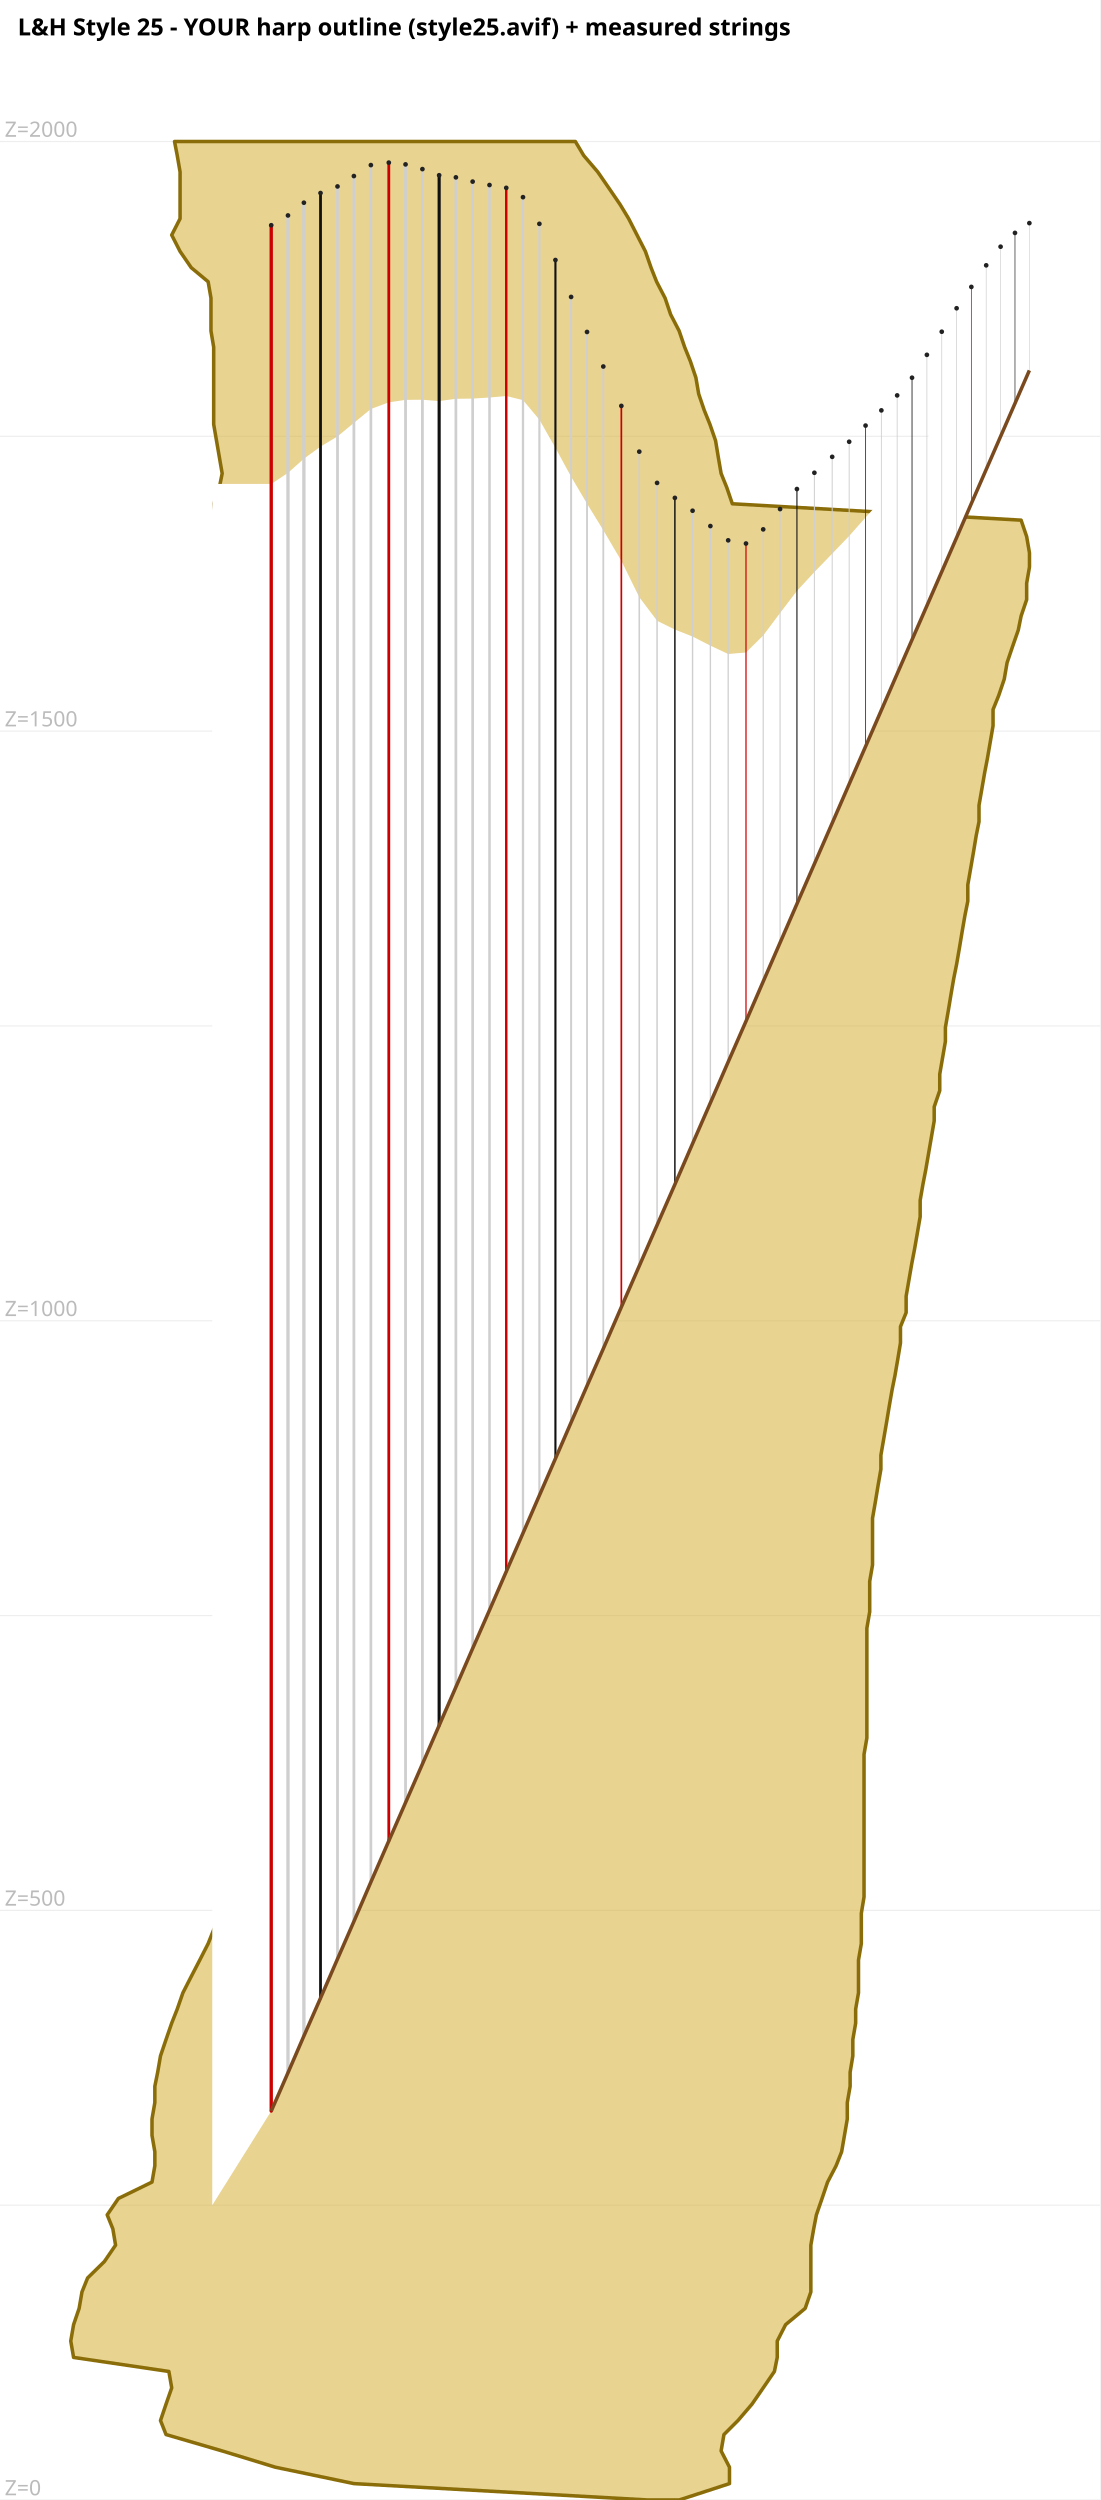
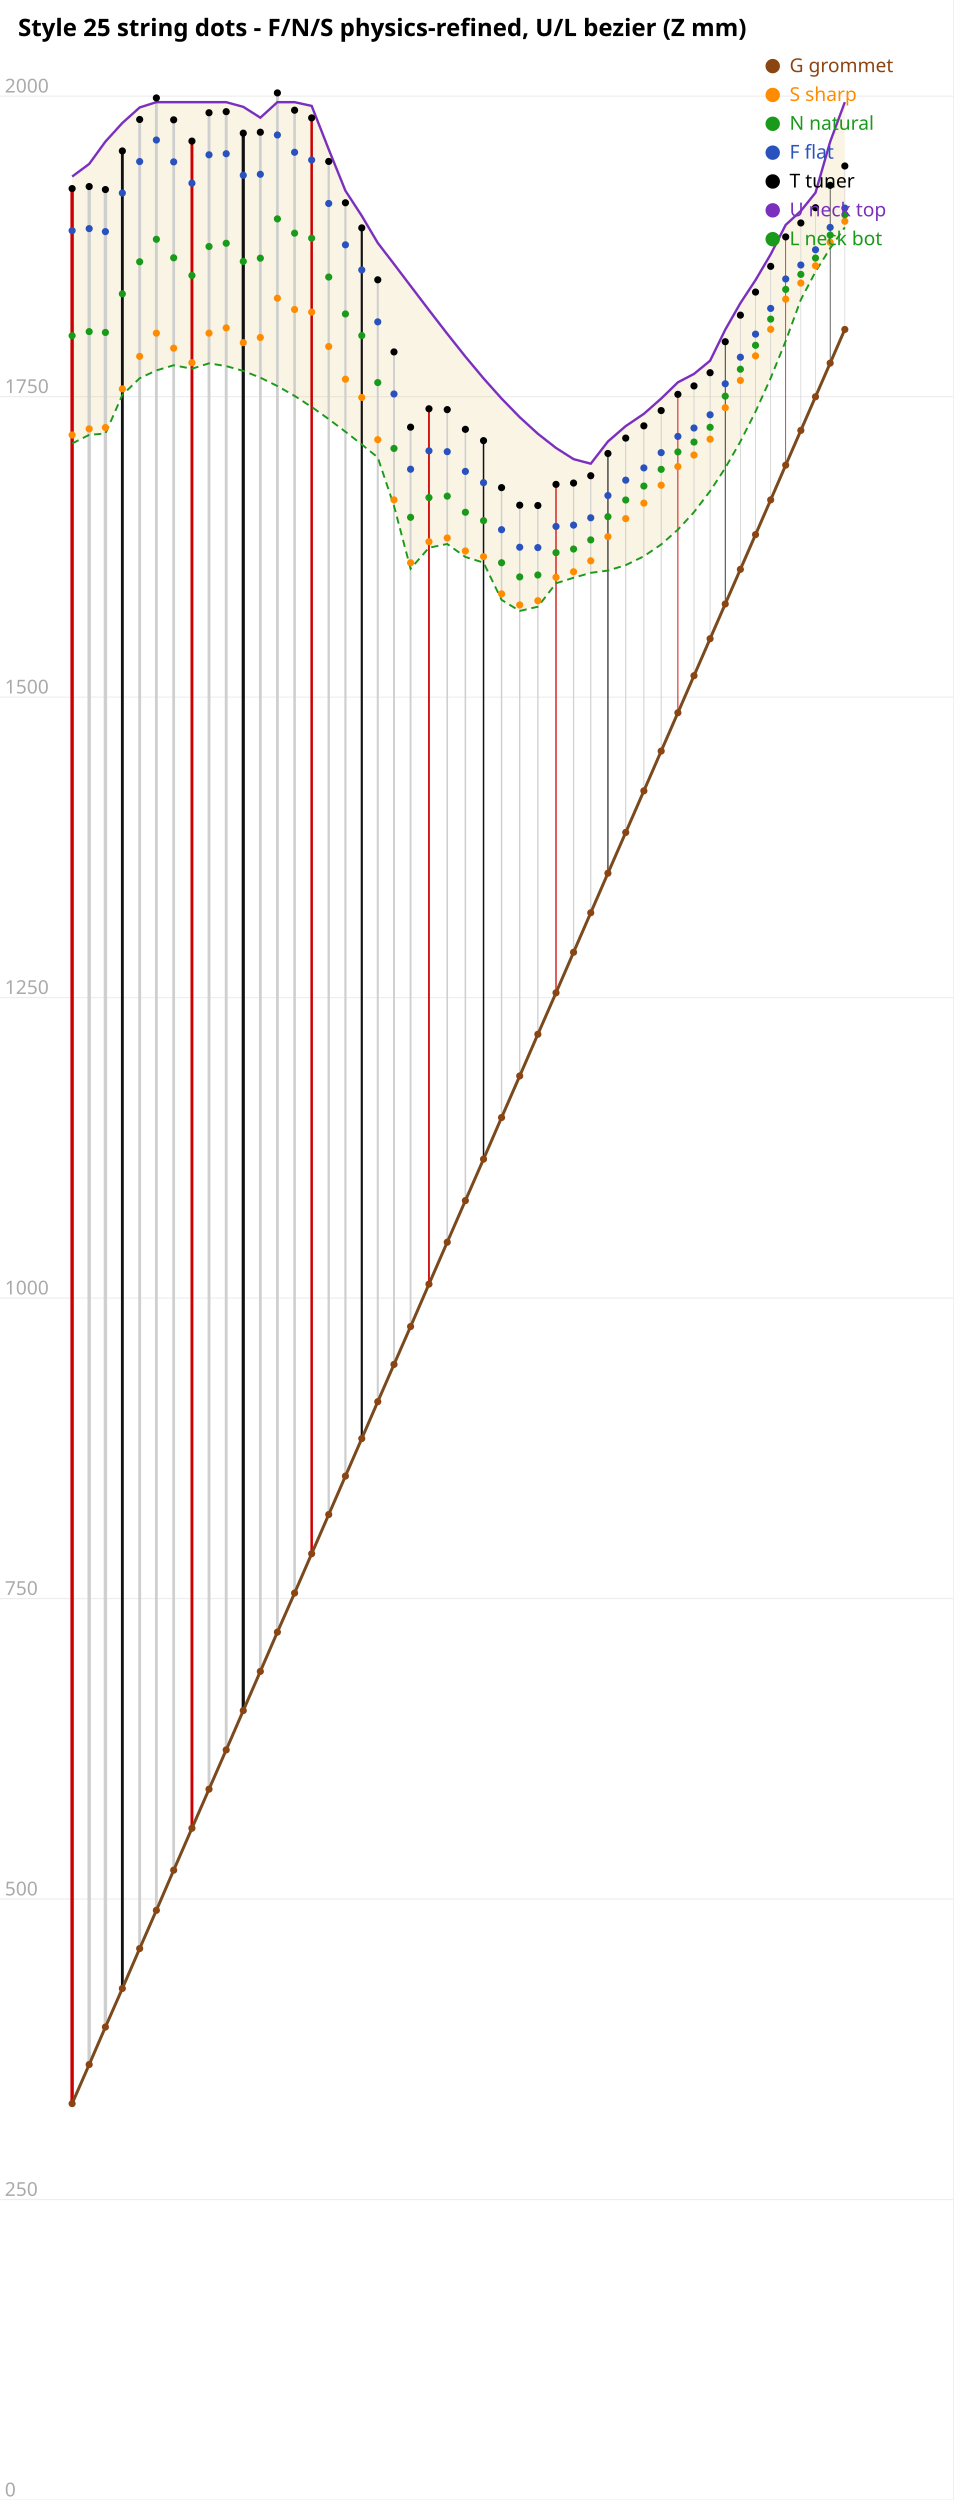
- <svg xmlns="http://www.w3.org/2000/svg" viewBox="-230.0 0 933.0 2120.0" font-family="sans-serif">
-   <rect x="-230.0" y="0" width="933.0" height="2120.0" fill="white" />
-   <g stroke="#eee" stroke-width="1">
-     <line x1="-230.0" y1="2120.0" x2="703.0" y2="2120.0" />
-     <line x1="-230.0" y1="1870.0" x2="703.0" y2="1870.0" />
-     <line x1="-230.0" y1="1620.0" x2="703.0" y2="1620.0" />
-     <line x1="-230.0" y1="1370.0" x2="703.0" y2="1370.0" />
-     <line x1="-230.0" y1="1120.0" x2="703.0" y2="1120.0" />
-     <line x1="-230.0" y1="870.0" x2="703.0" y2="870.0" />
-     <line x1="-230.0" y1="620.0" x2="703.0" y2="620.0" />
-     <line x1="-230.0" y1="370.0" x2="703.0" y2="370.0" />
-     <line x1="-230.0" y1="120.0" x2="703.0" y2="120.0" />
-   </g>
-   <text x="-226.0" y="2116.0" font-size="18" fill="#bbb">Z=0</text>
-   <text x="-226.0" y="1616.0" font-size="18" fill="#bbb">Z=500</text>
-   <text x="-226.0" y="1116.0" font-size="18" fill="#bbb">Z=1000</text>
-   <text x="-226.0" y="616.0" font-size="18" fill="#bbb">Z=1500</text>
-   <text x="-226.0" y="116.0" font-size="18" fill="#bbb">Z=2000</text>
-   <text x="-215.0" y="30" font-size="20" font-weight="bold">L&amp;H Style 25 - YOUR harp outline (style25.avif) + measured strings</text>
-   <polygon points="-82.0,120.0 -79.7,131.9 -77.3,145.8 -77.3,159.6 -77.3,173.5 -77.3,185.4 -84.4,199.3 -77.3,213.2 -67.8,227.0 -53.5,238.9 -51.1,252.8 -51.1,266.7 -51.1,280.6 -48.8,294.4 -48.8,306.3 -48.8,320.2 -48.8,334.1 -48.8,347.9 -48.8,359.8 -46.4,373.7 -44.0,387.6 -41.6,401.5 -44.0,413.4 -48.8,427.2 -46.4,441.1 -39.3,455.0 -34.5,468.9 -29.7,480.8 -25.0,494.6 -22.6,508.5 -20.2,522.4 -20.2,534.3 -17.9,548.1 -13.1,562.0 -10.7,575.9 -8.4,589.8 -8.4,601.7 -6.0,615.5 -6.0,629.4 -3.6,643.3 -3.6,655.2 -3.6,669.1 -1.2,682.9 -1.2,696.8 -1.2,708.7 -1.2,722.6 1.2,736.5 1.2,750.3 3.5,764.2 3.5,776.1 3.5,790.0 3.5,803.8 5.9,817.7 5.9,829.6 5.9,843.5 8.3,857.4 8.3,871.2 8.3,883.1 8.3,897.0 10.7,910.9 10.7,924.8 10.7,938.6 10.7,950.5 13.0,964.4 13.0,978.3 13.0,992.2 13.0,1004.0 15.4,1017.9 15.4,1031.8 15.4,1045.7 15.4,1059.5 17.8,1071.4 17.8,1085.3 17.8,1099.2 17.8,1113.1 20.2,1125.0 20.2,1138.8 20.2,1152.7 20.2,1166.6 22.6,1178.5 22.6,1192.3 22.6,1206.2 22.6,1220.1 24.9,1234.0 24.9,1245.9 24.9,1259.7 27.3,1273.6 27.3,1287.5 27.3,1299.4 27.3,1313.3 29.7,1327.1 29.7,1341.0 29.7,1354.9 32.1,1366.8 32.1,1380.7 32.1,1394.5 32.1,1408.4 34.4,1420.3 34.4,1434.2 34.4,1448.0 34.4,1461.9 34.4,1473.8 34.4,1487.7 27.3,1501.6 20.2,1515.4 10.7,1529.3 3.5,1541.2 -3.6,1555.1 -13.1,1569.0 -20.2,1582.8 -27.4,1594.7 -34.5,1608.6 -41.6,1622.5 -48.8,1636.4 -53.5,1648.2 -60.6,1662.1 -67.8,1676.0 -74.9,1689.9 -79.7,1703.7 -84.4,1715.6 -89.2,1729.5 -93.9,1743.4 -96.3,1757.3 -98.7,1769.2 -98.7,1783.0 -101.1,1796.9 -101.1,1810.8 -98.7,1824.7 -98.7,1836.6 -101.1,1850.4 -129.6,1864.3 -139.1,1878.2 -134.3,1890.1 -132.0,1903.9 -141.5,1917.8 -155.7,1931.7 -160.5,1943.6 -162.9,1957.5 -167.6,1971.3 -170.0,1985.2 -167.6,1999.1 -86.8,2011.0 -84.4,2024.9 -89.2,2038.7 -93.9,2052.6 -89.2,2064.5 -41.6,2078.4 3.5,2092.2 70.1,2106.1 319.7,2120.0 345.9,2120.0 388.6,2106.1 388.6,2092.2 381.5,2078.4 383.9,2064.5 395.8,2052.6 407.7,2038.7 417.2,2024.9 426.7,2011.0 429.1,1999.1 429.1,1985.2 436.2,1971.3 452.8,1957.5 457.6,1943.6 457.6,1931.7 457.6,1917.8 457.6,1903.9 460.0,1890.1 462.3,1878.2 467.1,1864.3 471.8,1850.4 479.0,1836.6 483.7,1824.7 486.1,1810.8 488.5,1796.9 488.5,1783.0 490.9,1769.2 490.9,1757.3 493.2,1743.4 493.2,1729.5 495.6,1715.6 495.6,1703.7 498.0,1689.9 498.0,1676.0 498.0,1662.1 500.4,1648.2 500.4,1636.4 500.4,1622.5 502.7,1608.6 502.7,1594.7 502.7,1582.8 502.7,1569.0 502.7,1555.1 502.7,1541.2 502.7,1529.3 502.7,1515.4 502.7,1501.6 502.7,1487.7 505.1,1473.8 505.1,1461.9 505.1,1448.0 505.1,1434.2 505.1,1420.3 505.1,1408.4 505.1,1394.5 505.1,1380.7 507.5,1366.8 507.5,1354.9 507.5,1341.0 509.9,1327.1 509.9,1313.3 509.9,1299.4 509.9,1287.5 512.3,1273.6 514.6,1259.7 517.0,1245.9 517.0,1234.0 519.4,1220.1 521.8,1206.2 524.1,1192.3 526.5,1178.5 528.9,1166.6 531.3,1152.7 533.6,1138.8 533.6,1125.0 538.4,1113.1 538.4,1099.2 540.8,1085.3 543.2,1071.4 545.5,1059.5 547.9,1045.7 550.3,1031.8 550.3,1017.9 552.7,1004.0 555.0,992.2 557.4,978.3 559.8,964.4 562.2,950.5 562.2,938.6 566.9,924.8 566.9,910.9 569.3,897.0 571.7,883.1 571.7,871.2 574.1,857.4 576.4,843.5 578.8,829.6 581.2,817.7 583.6,803.8 585.9,790.0 588.3,776.1 590.7,764.2 590.7,750.3 593.1,736.5 595.5,722.6 597.8,708.7 600.2,696.8 600.2,682.9 602.6,669.1 605.0,655.2 607.3,643.3 609.7,629.4 612.1,615.5 612.1,601.7 616.9,589.8 621.6,575.9 624.0,562.0 628.7,548.1 633.5,534.3 635.9,522.4 640.6,508.5 640.6,494.6 643.0,480.8 643.0,468.9 640.6,455.0 635.9,441.1 391.0,427.2 386.3,413.4 381.5,401.5 379.1,387.6 376.8,373.7 372.0,359.8 367.2,347.9 362.5,334.1 360.1,320.2 355.4,306.3 350.6,294.4 345.9,280.6 338.7,266.7 334.0,252.8 326.8,238.9 322.1,227.0 317.3,213.2 310.2,199.3 303.1,185.4 295.9,173.5 286.4,159.6 276.9,145.8 265.0,131.9 257.9,120.0" fill="#d4af37" fill-opacity="0.55" stroke="#8a6d08" stroke-width="3" stroke-linejoin="round" />
-   <polygon points="-50.0,1870.0 -50.0,410.4 0.0,410.4 14.2,401.0 27.7,389.0 41.8,378.7 56.2,370.1 70.1,358.6 84.5,346.8 99.7,341.2 113.9,339.1 128.2,339.0 142.4,340.1 156.6,338.2 170.8,338.0 185.1,337.1 199.3,335.8 213.5,339.3 227.4,355.9 241.0,379.8 254.3,404.2 267.8,427.1 281.6,449.6 296.9,475.6 312.1,506.4 327.2,526.4 342.3,533.9 357.3,539.8 372.4,547.5 387.5,554.6 402.6,553.3 417.2,538.9 431.5,519.8 445.8,501.1 460.6,485.1 475.7,469.5 490.1,454.5 504.0,438.8 517.4,424.0 530.8,409.2 543.4,392.7 556.0,372.2 568.6,351.6 581.2,330.7 593.7,311.5 606.3,292.0 618.5,275.3 630.7,262.5 642.9,253.3 642.9,314.1 630.7,342.1 618.5,370.1 606.3,398.1 593.7,427.0 581.2,455.9 568.6,484.8 556.0,513.7 543.4,542.5 530.8,571.4 517.4,602.2 504.0,633.0 490.1,664.9 475.7,698.0 460.6,732.6 445.8,766.5 431.5,799.4 417.2,832.3 402.6,866.0 387.5,900.5 372.4,935.2 357.3,969.8 342.3,1004.4 327.2,1038.9 312.1,1073.5 296.9,1108.4 281.6,1143.7 267.8,1175.2 254.3,1206.2 241.0,1236.9 227.4,1268.1 213.5,1300.1 199.3,1332.7 185.1,1365.4 170.8,1397.9 156.6,1430.6 142.4,1463.2 128.2,1495.9 113.9,1528.6 99.7,1561.1 84.5,1596.0 70.1,1629.4 56.2,1661.2 41.8,1694.4 27.7,1726.5 14.2,1757.7 0.0,1790.2 -50.0,1870.0" fill="white" />
-   <line x1="0.0" y1="1790.2" x2="0.0" y2="191.0" stroke="#cc0000" stroke-width="2.83" stroke-linecap="round" />
-   <line x1="14.2" y1="1757.7" x2="14.2" y2="182.7" stroke="#cfcfcf" stroke-width="2.83" stroke-linecap="round" />
-   <line x1="27.7" y1="1726.5" x2="27.7" y2="171.9" stroke="#cfcfcf" stroke-width="2.84" stroke-linecap="round" />
-   <line x1="41.8" y1="1694.4" x2="41.8" y2="163.7" stroke="#111111" stroke-width="2.37" stroke-linecap="round" />
-   <line x1="56.2" y1="1661.2" x2="56.2" y2="158.1" stroke="#cfcfcf" stroke-width="2.38" stroke-linecap="round" />
-   <line x1="70.1" y1="1629.4" x2="70.1" y2="149.3" stroke="#cfcfcf" stroke-width="2.38" stroke-linecap="round" />
-   <line x1="84.5" y1="1596.0" x2="84.5" y2="140.0" stroke="#cfcfcf" stroke-width="2.30" stroke-linecap="round" />
-   <line x1="99.7" y1="1561.1" x2="99.7" y2="137.9" stroke="#cc0000" stroke-width="2.39" stroke-linecap="round" />
-   <line x1="113.9" y1="1528.6" x2="113.9" y2="139.4" stroke="#cfcfcf" stroke-width="2.39" stroke-linecap="round" />
-   <line x1="128.2" y1="1495.9" x2="128.2" y2="143.4" stroke="#cfcfcf" stroke-width="2.39" stroke-linecap="round" />
-   <line x1="142.4" y1="1463.2" x2="142.4" y2="148.6" stroke="#111111" stroke-width="2.66" stroke-linecap="round" />
-   <line x1="156.6" y1="1430.6" x2="156.6" y2="150.4" stroke="#cfcfcf" stroke-width="2.31" stroke-linecap="round" />
-   <line x1="170.8" y1="1397.9" x2="170.8" y2="154.0" stroke="#cfcfcf" stroke-width="2.29" stroke-linecap="round" />
-   <line x1="185.1" y1="1365.4" x2="185.1" y2="156.9" stroke="#cfcfcf" stroke-width="2.18" stroke-linecap="round" />
-   <line x1="199.3" y1="1332.7" x2="199.3" y2="159.3" stroke="#cc0000" stroke-width="2.08" stroke-linecap="round" />
-   <line x1="213.5" y1="1300.1" x2="213.5" y2="167.2" stroke="#cfcfcf" stroke-width="1.96" stroke-linecap="round" />
-   <line x1="227.4" y1="1268.1" x2="227.4" y2="189.8" stroke="#cfcfcf" stroke-width="1.85" stroke-linecap="round" />
-   <line x1="241.0" y1="1236.9" x2="241.0" y2="220.5" stroke="#111111" stroke-width="1.80" stroke-linecap="round" />
-   <line x1="254.3" y1="1206.2" x2="254.3" y2="251.8" stroke="#cfcfcf" stroke-width="1.70" stroke-linecap="round" />
-   <line x1="267.8" y1="1175.2" x2="267.8" y2="281.5" stroke="#cfcfcf" stroke-width="1.60" stroke-linecap="round" />
-   <line x1="281.6" y1="1143.7" x2="281.6" y2="310.8" stroke="#cfcfcf" stroke-width="1.55" stroke-linecap="round" />
-   <line x1="296.9" y1="1108.4" x2="296.9" y2="344.2" stroke="#cc0000" stroke-width="1.45" stroke-linecap="round" />
-   <line x1="312.1" y1="1073.5" x2="312.1" y2="383.0" stroke="#cfcfcf" stroke-width="1.35" stroke-linecap="round" />
-   <line x1="327.2" y1="1038.9" x2="327.2" y2="409.5" stroke="#cfcfcf" stroke-width="1.30" stroke-linecap="round" />
-   <line x1="342.3" y1="1004.4" x2="342.3" y2="422.2" stroke="#111111" stroke-width="1.25" stroke-linecap="round" />
-   <line x1="357.3" y1="969.8" x2="357.3" y2="433.1" stroke="#cfcfcf" stroke-width="1.20" stroke-linecap="round" />
-   <line x1="372.4" y1="935.2" x2="372.4" y2="446.1" stroke="#cfcfcf" stroke-width="1.15" stroke-linecap="round" />
-   <line x1="387.5" y1="900.5" x2="387.5" y2="458.2" stroke="#cfcfcf" stroke-width="1.10" stroke-linecap="round" />
-   <line x1="402.6" y1="866.0" x2="402.6" y2="460.9" stroke="#cc0000" stroke-width="1.05" stroke-linecap="round" />
-   <line x1="417.2" y1="832.3" x2="417.2" y2="448.9" stroke="#cfcfcf" stroke-width="1.00" stroke-linecap="round" />
-   <line x1="431.5" y1="799.4" x2="431.5" y2="431.7" stroke="#cfcfcf" stroke-width="0.95" stroke-linecap="round" />
-   <line x1="445.8" y1="766.5" x2="445.8" y2="414.7" stroke="#111111" stroke-width="0.92" stroke-linecap="round" />
-   <line x1="460.6" y1="732.6" x2="460.6" y2="400.9" stroke="#cfcfcf" stroke-width="0.88" stroke-linecap="round" />
-   <line x1="475.7" y1="698.0" x2="475.7" y2="387.4" stroke="#cfcfcf" stroke-width="0.85" stroke-linecap="round" />
-   <line x1="490.1" y1="664.9" x2="490.1" y2="374.6" stroke="#cfcfcf" stroke-width="0.80" stroke-linecap="round" />
-   <line x1="504.0" y1="633.0" x2="504.0" y2="360.9" stroke="#cc0000" stroke-width="0.76" stroke-linecap="round" />
-   <line x1="517.4" y1="602.2" x2="517.4" y2="348.0" stroke="#cfcfcf" stroke-width="0.73" stroke-linecap="round" />
-   <line x1="530.8" y1="571.4" x2="530.8" y2="335.3" stroke="#cfcfcf" stroke-width="0.70" stroke-linecap="round" />
-   <line x1="543.4" y1="542.5" x2="543.4" y2="320.3" stroke="#111111" stroke-width="0.68" stroke-linecap="round" />
-   <line x1="556.0" y1="513.7" x2="556.0" y2="300.9" stroke="#cfcfcf" stroke-width="0.66" stroke-linecap="round" />
-   <line x1="568.6" y1="484.8" x2="568.6" y2="281.3" stroke="#cfcfcf" stroke-width="0.64" stroke-linecap="round" />
-   <line x1="581.2" y1="455.9" x2="581.2" y2="261.4" stroke="#cfcfcf" stroke-width="0.62" stroke-linecap="round" />
-   <line x1="593.7" y1="427.0" x2="593.7" y2="243.3" stroke="#cc0000" stroke-width="0.60" stroke-linecap="round" />
-   <line x1="606.3" y1="398.1" x2="606.3" y2="225.0" stroke="#cfcfcf" stroke-width="0.58" stroke-linecap="round" />
-   <line x1="618.5" y1="370.1" x2="618.5" y2="209.2" stroke="#cfcfcf" stroke-width="0.56" stroke-linecap="round" />
-   <line x1="630.7" y1="342.1" x2="630.7" y2="197.5" stroke="#111111" stroke-width="0.54" stroke-linecap="round" />
-   <line x1="642.9" y1="314.1" x2="642.9" y2="189.2" stroke="#cfcfcf" stroke-width="0.52" stroke-linecap="round" />
-   <polyline points="0.0,1790.2 14.2,1757.7 27.7,1726.5 41.8,1694.4 56.2,1661.2 70.1,1629.4 84.5,1596.0 99.7,1561.1 113.9,1528.6 128.2,1495.9 142.4,1463.2 156.6,1430.6 170.8,1397.9 185.1,1365.4 199.3,1332.7 213.5,1300.1 227.4,1268.1 241.0,1236.9 254.3,1206.2 267.8,1175.2 281.6,1143.7 296.9,1108.4 312.1,1073.5 327.2,1038.9 342.3,1004.4 357.3,969.8 372.4,935.2 387.5,900.5 402.6,866.0 417.2,832.3 431.5,799.4 445.8,766.5 460.6,732.6 475.7,698.0 490.1,664.9 504.0,633.0 517.4,602.2 530.8,571.4 543.4,542.5 556.0,513.7 568.6,484.8 581.2,455.9 593.7,427.0 606.3,398.1 618.5,370.1 630.7,342.1 642.9,314.1" fill="none" stroke="#7a4a1e" stroke-width="3" />
-   <circle cx="0.0" cy="191.0" r="2" fill="#222" />
-   <circle cx="14.2" cy="182.7" r="2" fill="#222" />
-   <circle cx="27.7" cy="171.9" r="2" fill="#222" />
-   <circle cx="41.8" cy="163.7" r="2" fill="#222" />
-   <circle cx="56.2" cy="158.1" r="2" fill="#222" />
-   <circle cx="70.1" cy="149.3" r="2" fill="#222" />
-   <circle cx="84.5" cy="140.0" r="2" fill="#222" />
-   <circle cx="99.7" cy="137.9" r="2" fill="#222" />
-   <circle cx="113.9" cy="139.4" r="2" fill="#222" />
-   <circle cx="128.2" cy="143.4" r="2" fill="#222" />
-   <circle cx="142.4" cy="148.6" r="2" fill="#222" />
-   <circle cx="156.6" cy="150.4" r="2" fill="#222" />
-   <circle cx="170.8" cy="154.0" r="2" fill="#222" />
-   <circle cx="185.1" cy="156.9" r="2" fill="#222" />
-   <circle cx="199.3" cy="159.3" r="2" fill="#222" />
-   <circle cx="213.5" cy="167.2" r="2" fill="#222" />
-   <circle cx="227.4" cy="189.8" r="2" fill="#222" />
-   <circle cx="241.0" cy="220.5" r="2" fill="#222" />
-   <circle cx="254.3" cy="251.8" r="2" fill="#222" />
-   <circle cx="267.8" cy="281.5" r="2" fill="#222" />
-   <circle cx="281.6" cy="310.8" r="2" fill="#222" />
-   <circle cx="296.9" cy="344.2" r="2" fill="#222" />
-   <circle cx="312.1" cy="383.0" r="2" fill="#222" />
-   <circle cx="327.2" cy="409.5" r="2" fill="#222" />
-   <circle cx="342.3" cy="422.2" r="2" fill="#222" />
-   <circle cx="357.3" cy="433.1" r="2" fill="#222" />
-   <circle cx="372.4" cy="446.1" r="2" fill="#222" />
-   <circle cx="387.5" cy="458.2" r="2" fill="#222" />
-   <circle cx="402.6" cy="460.9" r="2" fill="#222" />
-   <circle cx="417.2" cy="448.9" r="2" fill="#222" />
-   <circle cx="431.5" cy="431.7" r="2" fill="#222" />
-   <circle cx="445.8" cy="414.7" r="2" fill="#222" />
-   <circle cx="460.6" cy="400.9" r="2" fill="#222" />
-   <circle cx="475.7" cy="387.4" r="2" fill="#222" />
-   <circle cx="490.1" cy="374.6" r="2" fill="#222" />
-   <circle cx="504.0" cy="360.9" r="2" fill="#222" />
-   <circle cx="517.4" cy="348.0" r="2" fill="#222" />
-   <circle cx="530.8" cy="335.3" r="2" fill="#222" />
-   <circle cx="543.4" cy="320.3" r="2" fill="#222" />
-   <circle cx="556.0" cy="300.9" r="2" fill="#222" />
-   <circle cx="568.6" cy="281.3" r="2" fill="#222" />
-   <circle cx="581.2" cy="261.4" r="2" fill="#222" />
-   <circle cx="593.7" cy="243.3" r="2" fill="#222" />
-   <circle cx="606.3" cy="225.0" r="2" fill="#222" />
-   <circle cx="618.5" cy="209.2" r="2" fill="#222" />
-   <circle cx="630.7" cy="197.5" r="2" fill="#222" />
-   <circle cx="642.9" cy="189.2" r="2" fill="#222" />
+ <svg xmlns="http://www.w3.org/2000/svg" viewBox="-60.0 0 792.9 2080.0" font-family="sans-serif">
+   <rect x="-60.0" y="0" width="792.9" height="2080.0" fill="white" />
+   <line x1="-60.0" y1="2080.0" x2="732.9" y2="2080.0" stroke="#eee" />
+   <line x1="-60.0" y1="1830.0" x2="732.9" y2="1830.0" stroke="#eee" />
+   <line x1="-60.0" y1="1580.0" x2="732.9" y2="1580.0" stroke="#eee" />
+   <line x1="-60.0" y1="1330.0" x2="732.9" y2="1330.0" stroke="#eee" />
+   <line x1="-60.0" y1="1080.0" x2="732.9" y2="1080.0" stroke="#eee" />
+   <line x1="-60.0" y1="830.0" x2="732.9" y2="830.0" stroke="#eee" />
+   <line x1="-60.0" y1="580.0" x2="732.9" y2="580.0" stroke="#eee" />
+   <line x1="-60.0" y1="330.0" x2="732.9" y2="330.0" stroke="#eee" />
+   <line x1="-60.0" y1="80.0" x2="732.9" y2="80.0" stroke="#eee" />
+   <text x="-56.0" y="2077.0" font-size="16" fill="#aaa">0</text>
+   <text x="-56.0" y="1827.0" font-size="16" fill="#aaa">250</text>
+   <text x="-56.0" y="1577.0" font-size="16" fill="#aaa">500</text>
+   <text x="-56.0" y="1327.0" font-size="16" fill="#aaa">750</text>
+   <text x="-56.0" y="1077.0" font-size="16" fill="#aaa">1000</text>
+   <text x="-56.0" y="827.0" font-size="16" fill="#aaa">1250</text>
+   <text x="-56.0" y="577.0" font-size="16" fill="#aaa">1500</text>
+   <text x="-56.0" y="327.0" font-size="16" fill="#aaa">1750</text>
+   <text x="-56.0" y="77.0" font-size="16" fill="#aaa">2000</text>
+   <text x="-45.0" y="30" font-size="20" font-weight="bold">Style 25 string dots - F/N/S physics-refined, U/L bezier (Z mm)</text>
+   <polygon points="0.0,146.9 14.2,136.4 27.7,117.8 41.8,102.3 56.2,89.4 70.1,85.0 84.5,85.0 99.7,85.0 113.9,85.0 128.2,85.0 142.4,88.9 156.6,97.9 170.8,85.0 185.1,85.0 199.3,88.1 213.5,124.3 227.4,158.7 241.0,179.6 254.3,202.1 267.8,219.7 281.6,237.9 296.9,258.0 312.1,277.7 327.2,296.7 342.3,314.8 357.3,331.6 372.4,347.1 387.5,360.9 402.6,372.7 417.2,382.0 431.5,385.8 445.8,367.3 460.6,354.5 475.7,344.3 490.1,331.6 504.0,318.1 517.4,311.1 530.8,300.1 543.4,274.3 556.0,252.2 568.6,233.0 581.2,211.6 593.7,187.1 606.3,175.5 618.5,160.3 630.7,117.9 642.9,85.0 642.9,189.1 630.7,206.6 618.5,226.1 606.3,249.3 593.7,283.7 581.2,314.6 568.6,342.5 556.0,367.4 543.4,389.4 530.8,408.6 517.4,426.1 504.0,440.7 490.1,453.0 475.7,462.8 460.6,470.2 445.8,474.7 431.5,476.6 417.2,480.7 402.6,485.3 387.5,504.8 372.4,508.3 357.3,499.1 342.3,468.1 327.2,463.4 312.1,452.6 296.9,455.7 281.6,473.2 267.8,420.9 254.3,380.6 241.0,369.8 227.4,359.2 213.5,348.7 199.3,338.6 185.1,329.4 170.8,321.2 156.6,314.2 142.4,308.6 128.2,304.6 113.9,302.3 99.7,306.8 84.5,303.9 70.1,308.2 56.2,314.7 41.8,328.6 27.7,360.7 14.2,361.8 0.0,369.0" fill="#caa011" fill-opacity="0.12" />
+   <line x1="0.0" y1="1750.2" x2="0.0" y2="156.9" stroke="#cc0000" stroke-width="2.83" stroke-linecap="round" />
+   <line x1="14.2" y1="1717.7" x2="14.2" y2="155.2" stroke="#cfcfcf" stroke-width="2.83" stroke-linecap="round" />
+   <line x1="27.7" y1="1686.5" x2="27.7" y2="157.7" stroke="#cfcfcf" stroke-width="2.84" stroke-linecap="round" />
+   <line x1="41.8" y1="1654.4" x2="41.8" y2="125.6" stroke="#111111" stroke-width="2.37" stroke-linecap="round" />
+   <line x1="56.2" y1="1621.2" x2="56.2" y2="99.4" stroke="#cfcfcf" stroke-width="2.38" stroke-linecap="round" />
+   <line x1="70.1" y1="1589.4" x2="70.1" y2="81.5" stroke="#cfcfcf" stroke-width="2.38" stroke-linecap="round" />
+   <line x1="84.5" y1="1556.0" x2="84.5" y2="99.7" stroke="#cfcfcf" stroke-width="2.30" stroke-linecap="round" />
+   <line x1="99.7" y1="1521.1" x2="99.7" y2="117.4" stroke="#cc0000" stroke-width="2.39" stroke-linecap="round" />
+   <line x1="113.9" y1="1488.6" x2="113.9" y2="93.8" stroke="#cfcfcf" stroke-width="2.39" stroke-linecap="round" />
+   <line x1="128.2" y1="1455.9" x2="128.2" y2="92.9" stroke="#cfcfcf" stroke-width="2.39" stroke-linecap="round" />
+   <line x1="142.4" y1="1423.2" x2="142.4" y2="110.8" stroke="#111111" stroke-width="2.66" stroke-linecap="round" />
+   <line x1="156.6" y1="1390.6" x2="156.6" y2="110.0" stroke="#cfcfcf" stroke-width="2.31" stroke-linecap="round" />
+   <line x1="170.8" y1="1357.9" x2="170.8" y2="77.3" stroke="#cfcfcf" stroke-width="2.29" stroke-linecap="round" />
+   <line x1="185.1" y1="1325.4" x2="185.1" y2="91.7" stroke="#cfcfcf" stroke-width="2.18" stroke-linecap="round" />
+   <line x1="199.3" y1="1292.7" x2="199.3" y2="98.1" stroke="#cc0000" stroke-width="2.08" stroke-linecap="round" />
+   <line x1="213.5" y1="1260.1" x2="213.5" y2="134.3" stroke="#cfcfcf" stroke-width="1.96" stroke-linecap="round" />
+   <line x1="227.4" y1="1228.1" x2="227.4" y2="168.7" stroke="#cfcfcf" stroke-width="1.85" stroke-linecap="round" />
+   <line x1="241.0" y1="1196.9" x2="241.0" y2="189.6" stroke="#111111" stroke-width="1.80" stroke-linecap="round" />
+   <line x1="254.3" y1="1166.2" x2="254.3" y2="232.8" stroke="#cfcfcf" stroke-width="1.70" stroke-linecap="round" />
+   <line x1="267.8" y1="1135.2" x2="267.8" y2="292.8" stroke="#cfcfcf" stroke-width="1.60" stroke-linecap="round" />
+   <line x1="281.6" y1="1103.7" x2="281.6" y2="355.4" stroke="#cfcfcf" stroke-width="1.55" stroke-linecap="round" />
+   <line x1="296.9" y1="1068.4" x2="296.9" y2="340.1" stroke="#cc0000" stroke-width="1.45" stroke-linecap="round" />
+   <line x1="312.1" y1="1033.5" x2="312.1" y2="340.8" stroke="#cfcfcf" stroke-width="1.35" stroke-linecap="round" />
+   <line x1="327.2" y1="998.9" x2="327.2" y2="357.2" stroke="#cfcfcf" stroke-width="1.30" stroke-linecap="round" />
+   <line x1="342.3" y1="964.4" x2="342.3" y2="366.6" stroke="#111111" stroke-width="1.25" stroke-linecap="round" />
+   <line x1="357.3" y1="929.8" x2="357.3" y2="405.7" stroke="#cfcfcf" stroke-width="1.20" stroke-linecap="round" />
+   <line x1="372.4" y1="895.2" x2="372.4" y2="420.3" stroke="#cfcfcf" stroke-width="1.15" stroke-linecap="round" />
+   <line x1="387.5" y1="860.5" x2="387.5" y2="420.6" stroke="#cfcfcf" stroke-width="1.10" stroke-linecap="round" />
+   <line x1="402.6" y1="826.0" x2="402.6" y2="403.0" stroke="#cc0000" stroke-width="1.05" stroke-linecap="round" />
+   <line x1="417.2" y1="792.3" x2="417.2" y2="401.9" stroke="#cfcfcf" stroke-width="1.00" stroke-linecap="round" />
+   <line x1="431.5" y1="759.4" x2="431.5" y2="395.8" stroke="#cfcfcf" stroke-width="0.95" stroke-linecap="round" />
+   <line x1="445.8" y1="726.5" x2="445.8" y2="377.3" stroke="#111111" stroke-width="0.92" stroke-linecap="round" />
+   <line x1="460.6" y1="692.6" x2="460.6" y2="364.5" stroke="#cfcfcf" stroke-width="0.88" stroke-linecap="round" />
+   <line x1="475.7" y1="658.0" x2="475.7" y2="354.3" stroke="#cfcfcf" stroke-width="0.85" stroke-linecap="round" />
+   <line x1="490.1" y1="624.9" x2="490.1" y2="341.6" stroke="#cfcfcf" stroke-width="0.80" stroke-linecap="round" />
+   <line x1="504.0" y1="593.0" x2="504.0" y2="328.1" stroke="#cc0000" stroke-width="0.76" stroke-linecap="round" />
+   <line x1="517.4" y1="562.2" x2="517.4" y2="321.1" stroke="#cfcfcf" stroke-width="0.73" stroke-linecap="round" />
+   <line x1="530.8" y1="531.4" x2="530.8" y2="310.1" stroke="#cfcfcf" stroke-width="0.70" stroke-linecap="round" />
+   <line x1="543.4" y1="502.5" x2="543.4" y2="284.3" stroke="#111111" stroke-width="0.68" stroke-linecap="round" />
+   <line x1="556.0" y1="473.7" x2="556.0" y2="262.2" stroke="#cfcfcf" stroke-width="0.66" stroke-linecap="round" />
+   <line x1="568.6" y1="444.8" x2="568.6" y2="243.0" stroke="#cfcfcf" stroke-width="0.64" stroke-linecap="round" />
+   <line x1="581.2" y1="415.9" x2="581.2" y2="221.6" stroke="#cfcfcf" stroke-width="0.62" stroke-linecap="round" />
+   <line x1="593.7" y1="387.0" x2="593.7" y2="197.1" stroke="#cc0000" stroke-width="0.60" stroke-linecap="round" />
+   <line x1="606.3" y1="358.1" x2="606.3" y2="185.5" stroke="#cfcfcf" stroke-width="0.58" stroke-linecap="round" />
+   <line x1="618.5" y1="330.1" x2="618.5" y2="172.8" stroke="#cfcfcf" stroke-width="0.56" stroke-linecap="round" />
+   <line x1="630.7" y1="302.1" x2="630.7" y2="154.2" stroke="#111111" stroke-width="0.54" stroke-linecap="round" />
+   <line x1="642.9" y1="274.1" x2="642.9" y2="138.1" stroke="#cfcfcf" stroke-width="0.52" stroke-linecap="round" />
+   <polyline points="0.0,1750.2 14.2,1717.7 27.7,1686.5 41.8,1654.4 56.2,1621.2 70.1,1589.4 84.5,1556.0 99.7,1521.1 113.9,1488.6 128.2,1455.9 142.4,1423.2 156.6,1390.6 170.8,1357.9 185.1,1325.4 199.3,1292.7 213.5,1260.1 227.4,1228.1 241.0,1196.9 254.3,1166.2 267.8,1135.2 281.6,1103.7 296.9,1068.4 312.1,1033.5 327.2,998.9 342.3,964.4 357.3,929.8 372.4,895.2 387.5,860.5 402.6,826.0 417.2,792.3 431.5,759.4 445.8,726.5 460.6,692.6 475.7,658.0 490.1,624.9 504.0,593.0 517.4,562.2 530.8,531.4 543.4,502.5 556.0,473.7 568.6,444.8 581.2,415.9 593.7,387.0 606.3,358.1 618.5,330.1 630.7,302.1 642.9,274.1" fill="none" stroke="#7a4a1e" stroke-width="2.5" />
+   <polyline points="0.0,146.9 14.2,136.4 27.7,117.8 41.8,102.3 56.2,89.4 70.1,85.0 84.5,85.0 99.7,85.0 113.9,85.0 128.2,85.0 142.4,88.9 156.6,97.9 170.8,85.0 185.1,85.0 199.3,88.1 213.5,124.3 227.4,158.7 241.0,179.6 254.3,202.1 267.8,219.7 281.6,237.9 296.9,258.0 312.1,277.7 327.2,296.7 342.3,314.8 357.3,331.6 372.4,347.1 387.5,360.9 402.6,372.7 417.2,382.0 431.5,385.8 445.8,367.3 460.6,354.5 475.7,344.3 490.1,331.6 504.0,318.1 517.4,311.1 530.8,300.1 543.4,274.3 556.0,252.2 568.6,233.0 581.2,211.6 593.7,187.1 606.3,175.5 618.5,160.3 630.7,117.9 642.9,85.0" fill="none" stroke="#7b2fbe" stroke-width="2" />
+   <polyline points="0.0,369.0 14.2,361.8 27.7,360.7 41.8,328.6 56.2,314.7 70.1,308.2 84.5,303.9 99.7,306.8 113.9,302.3 128.2,304.6 142.4,308.6 156.6,314.2 170.8,321.2 185.1,329.4 199.3,338.6 213.5,348.7 227.4,359.2 241.0,369.8 254.3,380.6 267.8,420.9 281.6,473.2 296.9,455.7 312.1,452.6 327.2,463.4 342.3,468.1 357.3,499.1 372.4,508.3 387.5,504.8 402.6,485.3 417.2,480.7 431.5,476.6 445.8,474.7 460.6,470.2 475.7,462.8 490.1,453.0 504.0,440.7 517.4,426.1 530.8,408.6 543.4,389.4 556.0,367.4 568.6,342.5 581.2,314.6 593.7,283.7 606.3,249.3 618.5,226.1 630.7,206.6 642.9,189.1" fill="none" stroke="#1a9a1a" stroke-width="1.6" stroke-dasharray="6 4" />
+   <circle cx="0.0" cy="1750.2" r="3" fill="#8B4513" />
+   <circle cx="0.0" cy="361.9" r="3" fill="#ff8c00" />
+   <circle cx="0.0" cy="279.3" r="3" fill="#1a9a1a" />
+   <circle cx="0.0" cy="191.9" r="3" fill="#2a52be" />
+   <circle cx="0.0" cy="156.9" r="3" fill="#000000" />
+   <circle cx="14.2" cy="1717.7" r="3" fill="#8B4513" />
+   <circle cx="14.2" cy="356.8" r="3" fill="#ff8c00" />
+   <circle cx="14.2" cy="275.9" r="3" fill="#1a9a1a" />
+   <circle cx="14.2" cy="190.2" r="3" fill="#2a52be" />
+   <circle cx="14.2" cy="155.2" r="3" fill="#000000" />
+   <circle cx="27.7" cy="1686.5" r="3" fill="#8B4513" />
+   <circle cx="27.7" cy="355.7" r="3" fill="#ff8c00" />
+   <circle cx="27.7" cy="276.6" r="3" fill="#1a9a1a" />
+   <circle cx="27.7" cy="192.7" r="3" fill="#2a52be" />
+   <circle cx="27.7" cy="157.7" r="3" fill="#000000" />
+   <circle cx="41.8" cy="1654.4" r="3" fill="#8B4513" />
+   <circle cx="41.8" cy="323.6" r="3" fill="#ff8c00" />
+   <circle cx="41.8" cy="244.5" r="3" fill="#1a9a1a" />
+   <circle cx="41.8" cy="160.6" r="3" fill="#2a52be" />
+   <circle cx="41.8" cy="125.6" r="3" fill="#000000" />
+   <circle cx="56.2" cy="1621.2" r="3" fill="#8B4513" />
+   <circle cx="56.2" cy="296.5" r="3" fill="#ff8c00" />
+   <circle cx="56.2" cy="217.8" r="3" fill="#1a9a1a" />
+   <circle cx="56.2" cy="134.4" r="3" fill="#2a52be" />
+   <circle cx="56.2" cy="99.4" r="3" fill="#000000" />
+   <circle cx="70.1" cy="1589.4" r="3" fill="#8B4513" />
+   <circle cx="70.1" cy="277.2" r="3" fill="#ff8c00" />
+   <circle cx="70.1" cy="199.1" r="3" fill="#1a9a1a" />
+   <circle cx="70.1" cy="116.5" r="3" fill="#2a52be" />
+   <circle cx="70.1" cy="81.5" r="3" fill="#000000" />
+   <circle cx="84.5" cy="1556.0" r="3" fill="#8B4513" />
+   <circle cx="84.5" cy="289.7" r="3" fill="#ff8c00" />
+   <circle cx="84.5" cy="214.5" r="3" fill="#1a9a1a" />
+   <circle cx="84.5" cy="134.7" r="3" fill="#2a52be" />
+   <circle cx="84.5" cy="99.7" r="3" fill="#000000" />
+   <circle cx="99.7" cy="1521.1" r="3" fill="#8B4513" />
+   <circle cx="99.7" cy="301.8" r="3" fill="#ff8c00" />
+   <circle cx="99.7" cy="229.2" r="3" fill="#1a9a1a" />
+   <circle cx="99.7" cy="152.4" r="3" fill="#2a52be" />
+   <circle cx="99.7" cy="117.4" r="3" fill="#000000" />
+   <circle cx="113.9" cy="1488.6" r="3" fill="#8B4513" />
+   <circle cx="113.9" cy="277.2" r="3" fill="#ff8c00" />
+   <circle cx="113.9" cy="205.1" r="3" fill="#1a9a1a" />
+   <circle cx="113.9" cy="128.8" r="3" fill="#2a52be" />
+   <circle cx="113.9" cy="93.8" r="3" fill="#000000" />
+   <circle cx="128.2" cy="1455.9" r="3" fill="#8B4513" />
+   <circle cx="128.2" cy="272.8" r="3" fill="#ff8c00" />
+   <circle cx="128.2" cy="202.4" r="3" fill="#1a9a1a" />
+   <circle cx="128.2" cy="127.9" r="3" fill="#2a52be" />
+   <circle cx="128.2" cy="92.9" r="3" fill="#000000" />
+   <circle cx="142.4" cy="1423.2" r="3" fill="#8B4513" />
+   <circle cx="142.4" cy="285.1" r="3" fill="#ff8c00" />
+   <circle cx="142.4" cy="217.5" r="3" fill="#1a9a1a" />
+   <circle cx="142.4" cy="145.8" r="3" fill="#2a52be" />
+   <circle cx="142.4" cy="110.8" r="3" fill="#000000" />
+   <circle cx="156.6" cy="1390.6" r="3" fill="#8B4513" />
+   <circle cx="156.6" cy="280.8" r="3" fill="#ff8c00" />
+   <circle cx="156.6" cy="214.8" r="3" fill="#1a9a1a" />
+   <circle cx="156.6" cy="145.0" r="3" fill="#2a52be" />
+   <circle cx="156.6" cy="110.0" r="3" fill="#000000" />
+   <circle cx="170.8" cy="1357.9" r="3" fill="#8B4513" />
+   <circle cx="170.8" cy="248.1" r="3" fill="#ff8c00" />
+   <circle cx="170.8" cy="182.1" r="3" fill="#1a9a1a" />
+   <circle cx="170.8" cy="112.3" r="3" fill="#2a52be" />
+   <circle cx="170.8" cy="77.3" r="3" fill="#000000" />
+   <circle cx="185.1" cy="1325.4" r="3" fill="#8B4513" />
+   <circle cx="185.1" cy="257.5" r="3" fill="#ff8c00" />
+   <circle cx="185.1" cy="194.0" r="3" fill="#1a9a1a" />
+   <circle cx="185.1" cy="126.7" r="3" fill="#2a52be" />
+   <circle cx="185.1" cy="91.7" r="3" fill="#000000" />
+   <circle cx="199.3" cy="1292.7" r="3" fill="#8B4513" />
+   <circle cx="199.3" cy="259.7" r="3" fill="#ff8c00" />
+   <circle cx="199.3" cy="198.2" r="3" fill="#1a9a1a" />
+   <circle cx="199.3" cy="133.1" r="3" fill="#2a52be" />
+   <circle cx="199.3" cy="98.1" r="3" fill="#000000" />
+   <circle cx="213.5" cy="1260.1" r="3" fill="#8B4513" />
+   <circle cx="213.5" cy="288.3" r="3" fill="#ff8c00" />
+   <circle cx="213.5" cy="230.5" r="3" fill="#1a9a1a" />
+   <circle cx="213.5" cy="169.3" r="3" fill="#2a52be" />
+   <circle cx="213.5" cy="134.3" r="3" fill="#000000" />
+   <circle cx="227.4" cy="1228.1" r="3" fill="#8B4513" />
+   <circle cx="227.4" cy="315.5" r="3" fill="#ff8c00" />
+   <circle cx="227.4" cy="261.2" r="3" fill="#1a9a1a" />
+   <circle cx="227.4" cy="203.7" r="3" fill="#2a52be" />
+   <circle cx="227.4" cy="168.7" r="3" fill="#000000" />
+   <circle cx="241.0" cy="1196.9" r="3" fill="#8B4513" />
+   <circle cx="241.0" cy="330.7" r="3" fill="#ff8c00" />
+   <circle cx="241.0" cy="279.2" r="3" fill="#1a9a1a" />
+   <circle cx="241.0" cy="224.6" r="3" fill="#2a52be" />
+   <circle cx="241.0" cy="189.6" r="3" fill="#000000" />
+   <circle cx="254.3" cy="1166.2" r="3" fill="#8B4513" />
+   <circle cx="254.3" cy="365.8" r="3" fill="#ff8c00" />
+   <circle cx="254.3" cy="318.3" r="3" fill="#1a9a1a" />
+   <circle cx="254.3" cy="267.8" r="3" fill="#2a52be" />
+   <circle cx="254.3" cy="232.8" r="3" fill="#000000" />
+   <circle cx="267.8" cy="1135.2" r="3" fill="#8B4513" />
+   <circle cx="267.8" cy="415.9" r="3" fill="#ff8c00" />
+   <circle cx="267.8" cy="373.1" r="3" fill="#1a9a1a" />
+   <circle cx="267.8" cy="327.8" r="3" fill="#2a52be" />
+   <circle cx="267.8" cy="292.8" r="3" fill="#000000" />
+   <circle cx="281.6" cy="1103.7" r="3" fill="#8B4513" />
+   <circle cx="281.6" cy="468.2" r="3" fill="#ff8c00" />
+   <circle cx="281.6" cy="430.4" r="3" fill="#1a9a1a" />
+   <circle cx="281.6" cy="390.4" r="3" fill="#2a52be" />
+   <circle cx="281.6" cy="355.4" r="3" fill="#000000" />
+   <circle cx="296.9" cy="1068.4" r="3" fill="#8B4513" />
+   <circle cx="296.9" cy="450.7" r="3" fill="#ff8c00" />
+   <circle cx="296.9" cy="414.0" r="3" fill="#1a9a1a" />
+   <circle cx="296.9" cy="375.1" r="3" fill="#2a52be" />
+   <circle cx="296.9" cy="340.1" r="3" fill="#000000" />
+   <circle cx="312.1" cy="1033.5" r="3" fill="#8B4513" />
+   <circle cx="312.1" cy="447.6" r="3" fill="#ff8c00" />
+   <circle cx="312.1" cy="412.8" r="3" fill="#1a9a1a" />
+   <circle cx="312.1" cy="375.8" r="3" fill="#2a52be" />
+   <circle cx="312.1" cy="340.8" r="3" fill="#000000" />
+   <circle cx="327.2" cy="998.9" r="3" fill="#8B4513" />
+   <circle cx="327.2" cy="458.4" r="3" fill="#ff8c00" />
+   <circle cx="327.2" cy="426.2" r="3" fill="#1a9a1a" />
+   <circle cx="327.2" cy="392.2" r="3" fill="#2a52be" />
+   <circle cx="327.2" cy="357.2" r="3" fill="#000000" />
+   <circle cx="342.3" cy="964.4" r="3" fill="#8B4513" />
+   <circle cx="342.3" cy="463.1" r="3" fill="#ff8c00" />
+   <circle cx="342.3" cy="433.2" r="3" fill="#1a9a1a" />
+   <circle cx="342.3" cy="401.6" r="3" fill="#2a52be" />
+   <circle cx="342.3" cy="366.6" r="3" fill="#000000" />
+   <circle cx="357.3" cy="929.8" r="3" fill="#8B4513" />
+   <circle cx="357.3" cy="494.1" r="3" fill="#ff8c00" />
+   <circle cx="357.3" cy="468.2" r="3" fill="#1a9a1a" />
+   <circle cx="357.3" cy="440.7" r="3" fill="#2a52be" />
+   <circle cx="357.3" cy="405.7" r="3" fill="#000000" />
+   <circle cx="372.4" cy="895.2" r="3" fill="#8B4513" />
+   <circle cx="372.4" cy="503.3" r="3" fill="#ff8c00" />
+   <circle cx="372.4" cy="480.0" r="3" fill="#1a9a1a" />
+   <circle cx="372.4" cy="455.3" r="3" fill="#2a52be" />
+   <circle cx="372.4" cy="420.3" r="3" fill="#000000" />
+   <circle cx="387.5" cy="860.5" r="3" fill="#8B4513" />
+   <circle cx="387.5" cy="499.8" r="3" fill="#ff8c00" />
+   <circle cx="387.5" cy="478.4" r="3" fill="#1a9a1a" />
+   <circle cx="387.5" cy="455.6" r="3" fill="#2a52be" />
+   <circle cx="387.5" cy="420.6" r="3" fill="#000000" />
+   <circle cx="402.6" cy="826.0" r="3" fill="#8B4513" />
+   <circle cx="402.6" cy="480.3" r="3" fill="#ff8c00" />
+   <circle cx="402.6" cy="459.8" r="3" fill="#1a9a1a" />
+   <circle cx="402.6" cy="438.0" r="3" fill="#2a52be" />
+   <circle cx="402.6" cy="403.0" r="3" fill="#000000" />
+   <circle cx="417.2" cy="792.3" r="3" fill="#8B4513" />
+   <circle cx="417.2" cy="475.7" r="3" fill="#ff8c00" />
+   <circle cx="417.2" cy="456.8" r="3" fill="#1a9a1a" />
+   <circle cx="417.2" cy="436.9" r="3" fill="#2a52be" />
+   <circle cx="417.2" cy="401.9" r="3" fill="#000000" />
+   <circle cx="431.5" cy="759.4" r="3" fill="#8B4513" />
+   <circle cx="431.5" cy="466.6" r="3" fill="#ff8c00" />
+   <circle cx="431.5" cy="449.2" r="3" fill="#1a9a1a" />
+   <circle cx="431.5" cy="430.8" r="3" fill="#2a52be" />
+   <circle cx="431.5" cy="395.8" r="3" fill="#000000" />
+   <circle cx="445.8" cy="726.5" r="3" fill="#8B4513" />
+   <circle cx="445.8" cy="446.5" r="3" fill="#ff8c00" />
+   <circle cx="445.8" cy="429.9" r="3" fill="#1a9a1a" />
+   <circle cx="445.8" cy="412.3" r="3" fill="#2a52be" />
+   <circle cx="445.8" cy="377.3" r="3" fill="#000000" />
+   <circle cx="460.6" cy="692.6" r="3" fill="#8B4513" />
+   <circle cx="460.6" cy="431.5" r="3" fill="#ff8c00" />
+   <circle cx="460.6" cy="416.0" r="3" fill="#1a9a1a" />
+   <circle cx="460.6" cy="399.5" r="3" fill="#2a52be" />
+   <circle cx="460.6" cy="364.5" r="3" fill="#000000" />
+   <circle cx="475.7" cy="658.0" r="3" fill="#8B4513" />
+   <circle cx="475.7" cy="418.6" r="3" fill="#ff8c00" />
+   <circle cx="475.7" cy="404.4" r="3" fill="#1a9a1a" />
+   <circle cx="475.7" cy="389.3" r="3" fill="#2a52be" />
+   <circle cx="475.7" cy="354.3" r="3" fill="#000000" />
+   <circle cx="490.1" cy="624.9" r="3" fill="#8B4513" />
+   <circle cx="490.1" cy="403.7" r="3" fill="#ff8c00" />
+   <circle cx="490.1" cy="390.5" r="3" fill="#1a9a1a" />
+   <circle cx="490.1" cy="376.6" r="3" fill="#2a52be" />
+   <circle cx="490.1" cy="341.6" r="3" fill="#000000" />
+   <circle cx="504.0" cy="593.0" r="3" fill="#8B4513" />
+   <circle cx="504.0" cy="388.2" r="3" fill="#ff8c00" />
+   <circle cx="504.0" cy="376.0" r="3" fill="#1a9a1a" />
+   <circle cx="504.0" cy="363.1" r="3" fill="#2a52be" />
+   <circle cx="504.0" cy="328.1" r="3" fill="#000000" />
+   <circle cx="517.4" cy="562.2" r="3" fill="#8B4513" />
+   <circle cx="517.4" cy="378.6" r="3" fill="#ff8c00" />
+   <circle cx="517.4" cy="367.8" r="3" fill="#1a9a1a" />
+   <circle cx="517.4" cy="356.1" r="3" fill="#2a52be" />
+   <circle cx="517.4" cy="321.1" r="3" fill="#000000" />
+   <circle cx="530.8" cy="531.4" r="3" fill="#8B4513" />
+   <circle cx="530.8" cy="365.4" r="3" fill="#ff8c00" />
+   <circle cx="530.8" cy="355.5" r="3" fill="#1a9a1a" />
+   <circle cx="530.8" cy="345.1" r="3" fill="#2a52be" />
+   <circle cx="530.8" cy="310.1" r="3" fill="#000000" />
+   <circle cx="543.4" cy="502.5" r="3" fill="#8B4513" />
+   <circle cx="543.4" cy="339.2" r="3" fill="#ff8c00" />
+   <circle cx="543.4" cy="329.6" r="3" fill="#1a9a1a" />
+   <circle cx="543.4" cy="319.3" r="3" fill="#2a52be" />
+   <circle cx="543.4" cy="284.3" r="3" fill="#000000" />
+   <circle cx="556.0" cy="473.7" r="3" fill="#8B4513" />
+   <circle cx="556.0" cy="316.5" r="3" fill="#ff8c00" />
+   <circle cx="556.0" cy="307.2" r="3" fill="#1a9a1a" />
+   <circle cx="556.0" cy="297.2" r="3" fill="#2a52be" />
+   <circle cx="556.0" cy="262.2" r="3" fill="#000000" />
+   <circle cx="568.6" cy="444.8" r="3" fill="#8B4513" />
+   <circle cx="568.6" cy="296.1" r="3" fill="#ff8c00" />
+   <circle cx="568.6" cy="287.3" r="3" fill="#1a9a1a" />
+   <circle cx="568.6" cy="278.0" r="3" fill="#2a52be" />
+   <circle cx="568.6" cy="243.0" r="3" fill="#000000" />
+   <circle cx="581.2" cy="415.9" r="3" fill="#8B4513" />
+   <circle cx="581.2" cy="274.0" r="3" fill="#ff8c00" />
+   <circle cx="581.2" cy="265.5" r="3" fill="#1a9a1a" />
+   <circle cx="581.2" cy="256.6" r="3" fill="#2a52be" />
+   <circle cx="581.2" cy="221.6" r="3" fill="#000000" />
+   <circle cx="593.7" cy="387.0" r="3" fill="#8B4513" />
+   <circle cx="593.7" cy="248.9" r="3" fill="#ff8c00" />
+   <circle cx="593.7" cy="240.8" r="3" fill="#1a9a1a" />
+   <circle cx="593.7" cy="232.1" r="3" fill="#2a52be" />
+   <circle cx="593.7" cy="197.1" r="3" fill="#000000" />
+   <circle cx="606.3" cy="358.1" r="3" fill="#8B4513" />
+   <circle cx="606.3" cy="235.5" r="3" fill="#ff8c00" />
+   <circle cx="606.3" cy="228.3" r="3" fill="#1a9a1a" />
+   <circle cx="606.3" cy="220.5" r="3" fill="#2a52be" />
+   <circle cx="606.3" cy="185.5" r="3" fill="#000000" />
+   <circle cx="618.5" cy="330.1" r="3" fill="#8B4513" />
+   <circle cx="618.5" cy="221.1" r="3" fill="#ff8c00" />
+   <circle cx="618.5" cy="214.7" r="3" fill="#1a9a1a" />
+   <circle cx="618.5" cy="207.8" r="3" fill="#2a52be" />
+   <circle cx="618.5" cy="172.8" r="3" fill="#000000" />
+   <circle cx="630.7" cy="302.1" r="3" fill="#8B4513" />
+   <circle cx="630.7" cy="201.6" r="3" fill="#ff8c00" />
+   <circle cx="630.7" cy="195.6" r="3" fill="#1a9a1a" />
+   <circle cx="630.7" cy="189.2" r="3" fill="#2a52be" />
+   <circle cx="630.7" cy="154.2" r="3" fill="#000000" />
+   <circle cx="642.9" cy="274.1" r="3" fill="#8B4513" />
+   <circle cx="642.9" cy="184.1" r="3" fill="#ff8c00" />
+   <circle cx="642.9" cy="178.7" r="3" fill="#1a9a1a" />
+   <circle cx="642.9" cy="173.1" r="3" fill="#2a52be" />
+   <circle cx="642.9" cy="138.1" r="3" fill="#000000" />
+   <circle cx="582.9" cy="55" r="6" fill="#8B4513" />
+   <text x="596.9" y="60" font-size="16" fill="#8B4513">G grommet</text>
+   <circle cx="582.9" cy="79" r="6" fill="#ff8c00" />
+   <text x="596.9" y="84" font-size="16" fill="#ff8c00">S sharp</text>
+   <circle cx="582.9" cy="103" r="6" fill="#1a9a1a" />
+   <text x="596.9" y="108" font-size="16" fill="#1a9a1a">N natural</text>
+   <circle cx="582.9" cy="127" r="6" fill="#2a52be" />
+   <text x="596.9" y="132" font-size="16" fill="#2a52be">F flat</text>
+   <circle cx="582.9" cy="151" r="6" fill="#000000" />
+   <text x="596.9" y="156" font-size="16" fill="#000000">T tuner</text>
+   <circle cx="582.9" cy="175" r="6" fill="#7b2fbe" />
+   <text x="596.9" y="180" font-size="16" fill="#7b2fbe">U neck top</text>
+   <circle cx="582.9" cy="199" r="6" fill="#1a9a1a" />
+   <text x="596.9" y="204" font-size="16" fill="#1a9a1a">L neck bot</text>
</svg>
